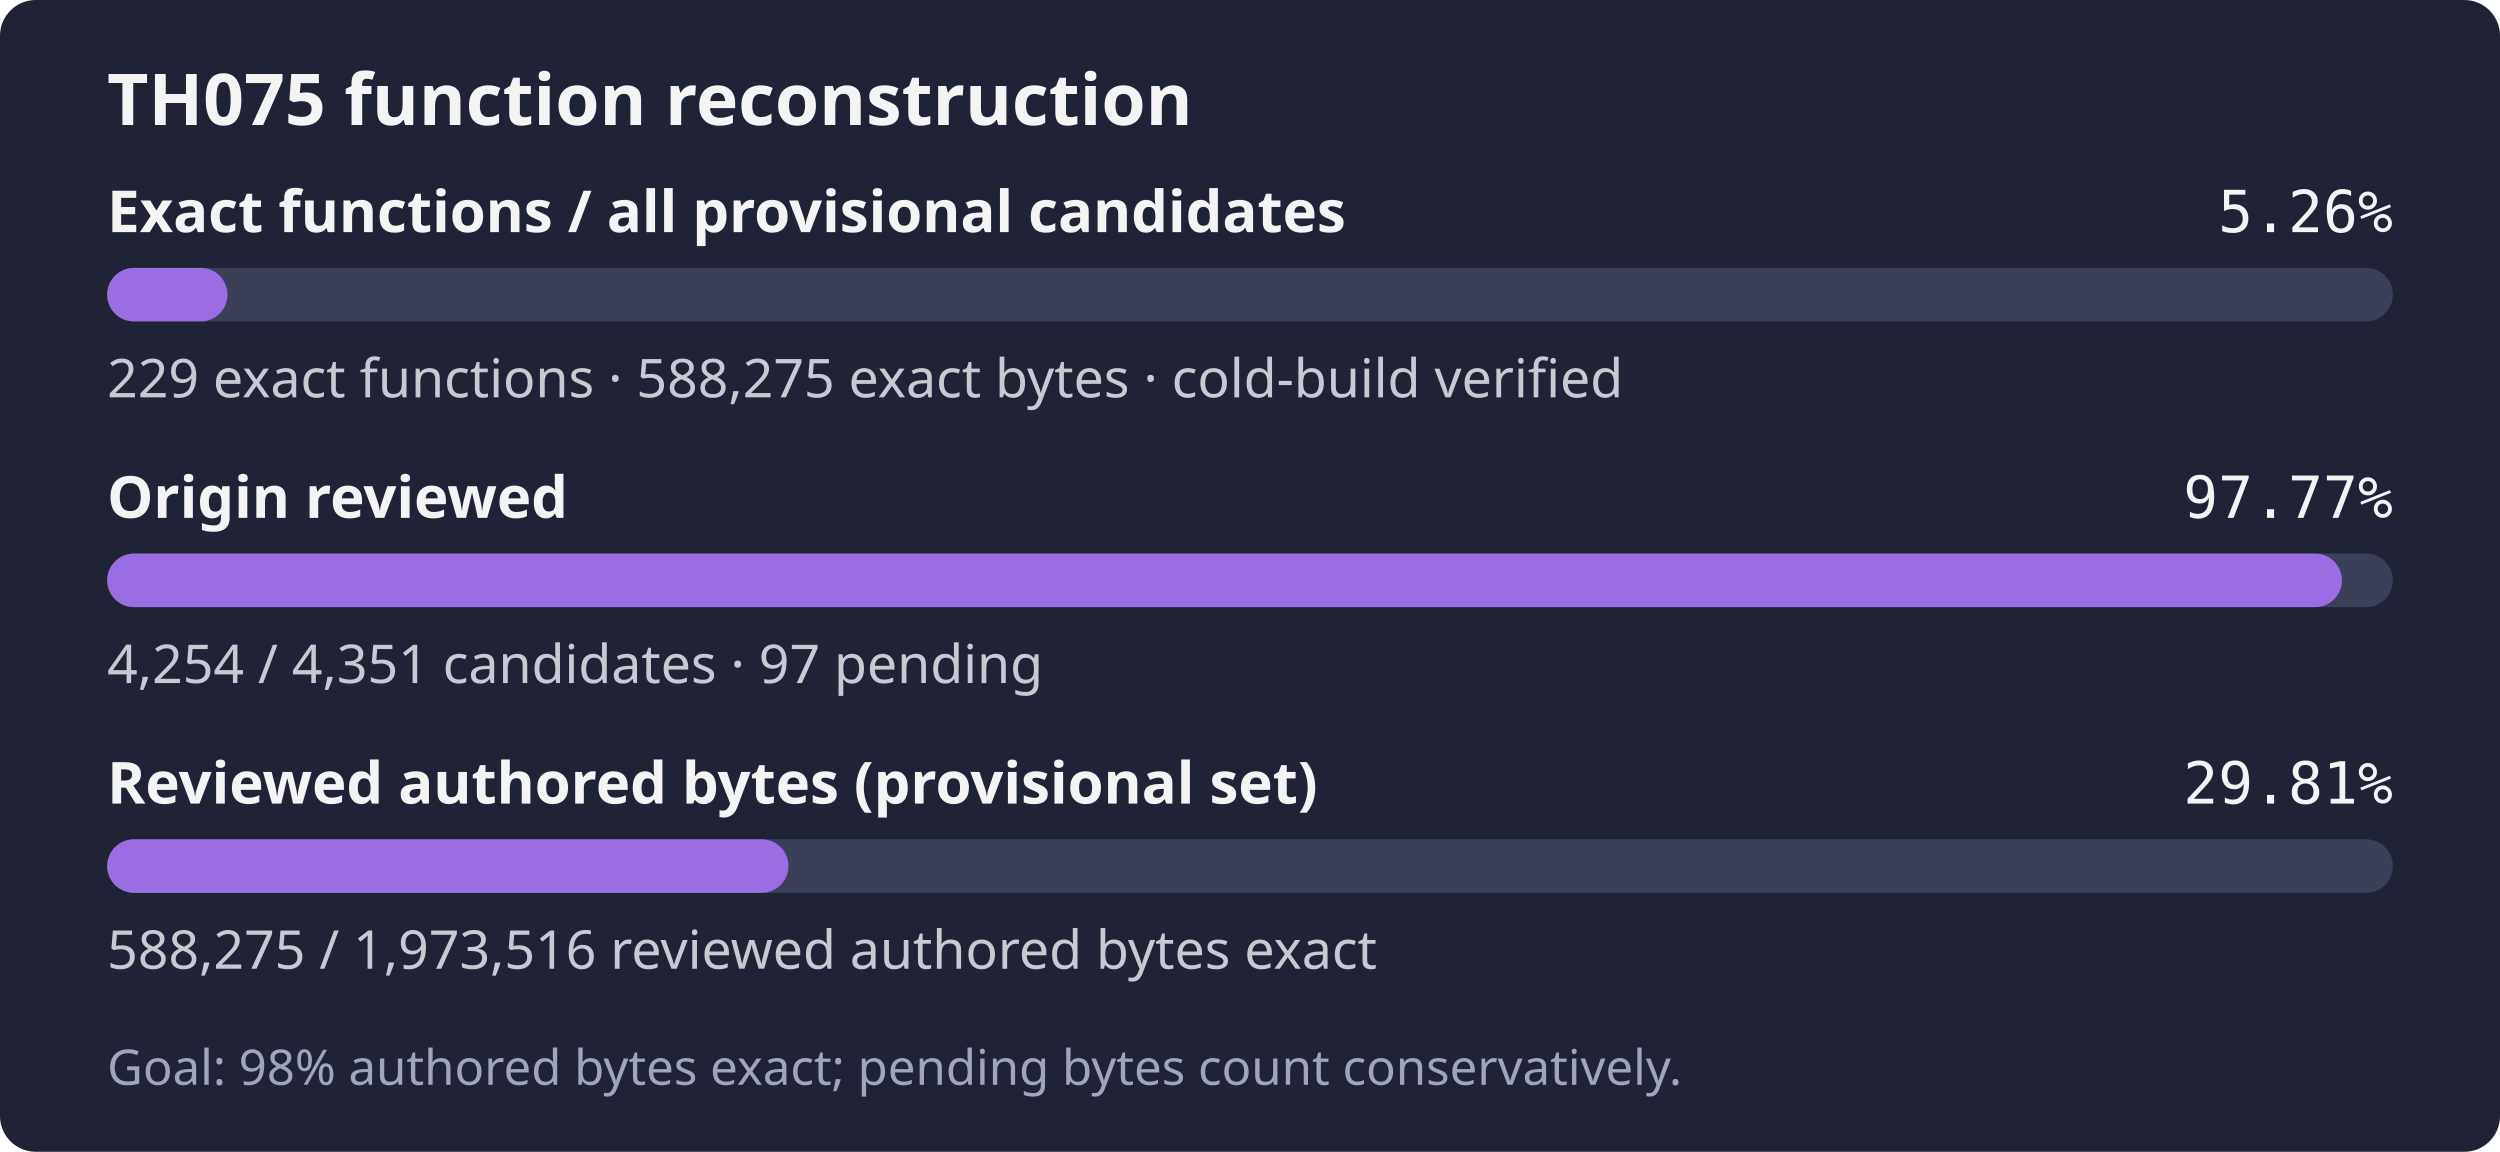
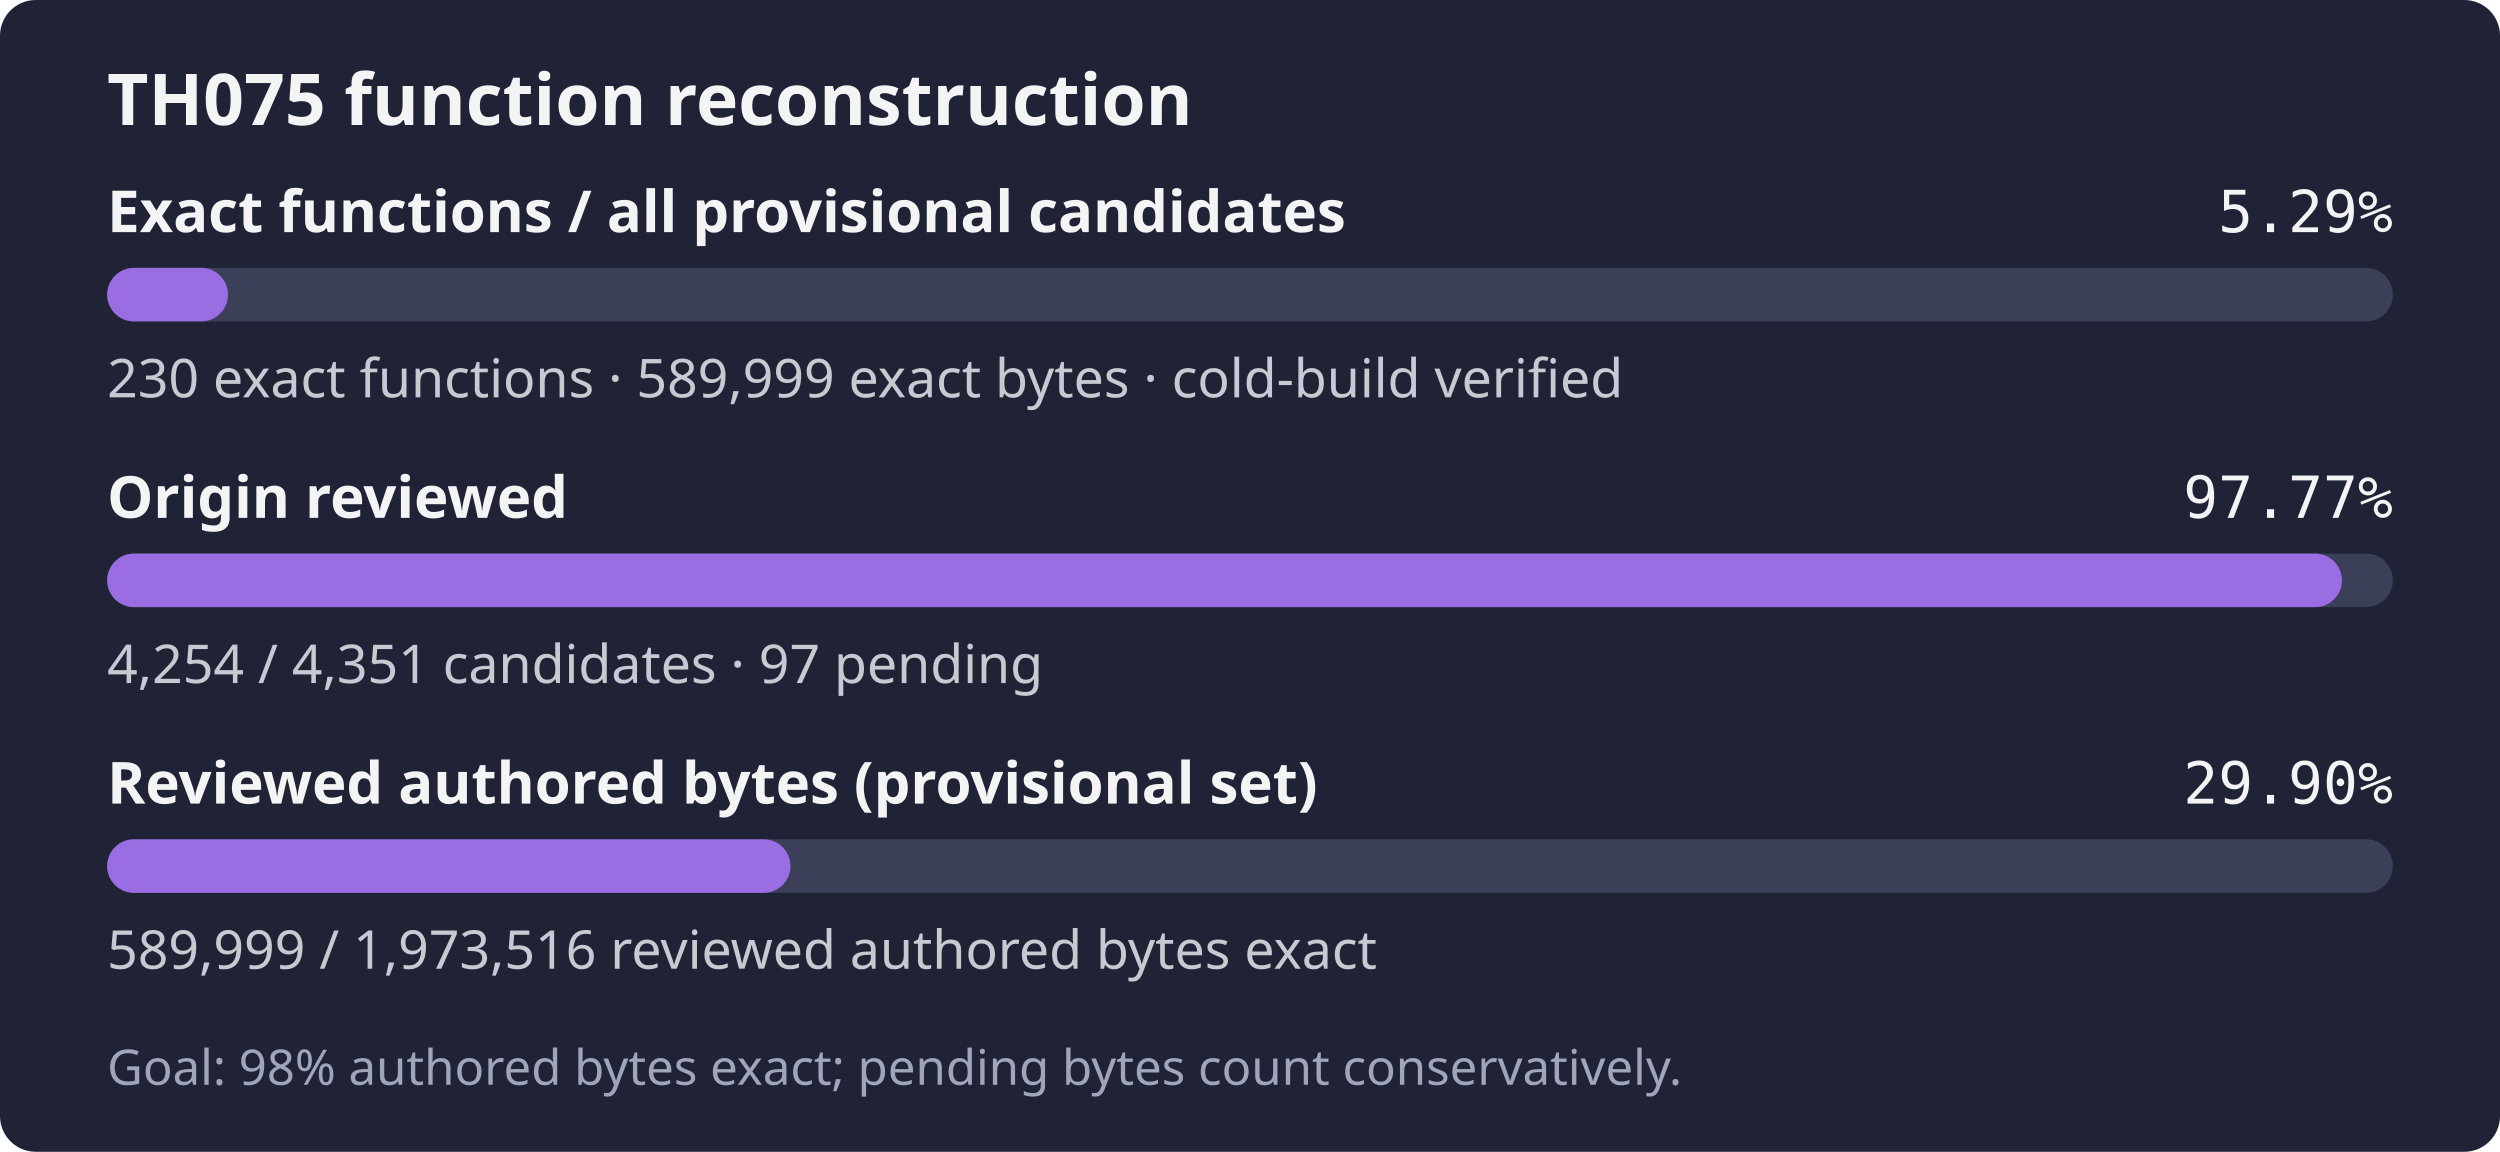
- <svg xmlns="http://www.w3.org/2000/svg" width="560" height="258" role="img" aria-label="TH075: 229 exact functions, 588,275 exact bytes; 4,254 of 4,351 candidates reviewed; Goal: 98% authored bytes exact; pending bytes count conservatively.">
+ <svg xmlns="http://www.w3.org/2000/svg" width="560" height="258" role="img" aria-label="TH075: 230 exact functions, 589,999 exact bytes; 4,254 of 4,351 candidates reviewed; Goal: 98% authored bytes exact; pending bytes count conservatively.">
  <rect width="560" height="258" rx="8" fill="#1f2335" />
  <text x="24" y="28" fill="#f4f4f5" font-family="sans-serif" font-size="16" font-weight="600">TH075 function reconstruction</text>
  <text x="24" y="52" fill="#f4f4f5" font-family="sans-serif" font-size="13" font-weight="600">Exact functions / all provisional candidates</text>
-   <text x="536" y="52" fill="#f4f4f5" text-anchor="end" font-family="monospace" font-size="13">5.26%</text>
+   <text x="536" y="52" fill="#f4f4f5" text-anchor="end" font-family="monospace" font-size="13">5.29%</text>
  <rect x="24" y="60" width="512" height="12" rx="6" fill="#3b4058" />
-   <rect x="24" y="60" width="26.95" height="12" rx="6" fill="#9b6de3" />
-   <text x="24" y="89" fill="#c8cad2" font-family="sans-serif" font-size="12">229 exact functions · 588,275 exact bytes · cold-build verified</text>
+   <rect x="24" y="60" width="27.07" height="12" rx="6" fill="#9b6de3" />
+   <text x="24" y="89" fill="#c8cad2" font-family="sans-serif" font-size="12">230 exact functions · 589,999 exact bytes · cold-build verified</text>
  <text x="24" y="116" fill="#f4f4f5" font-family="sans-serif" font-size="13" font-weight="600">Origin reviewed</text>
  <text x="536" y="116" fill="#f4f4f5" text-anchor="end" font-family="monospace" font-size="13">97.77%</text>
  <rect x="24" y="124" width="512" height="12" rx="6" fill="#3b4058" />
  <rect x="24" y="124" width="500.59" height="12" rx="6" fill="#9b6de3" />
  <text x="24" y="153" fill="#c8cad2" font-family="sans-serif" font-size="12">4,254 / 4,351 candidates · 97 pending</text>
  <text x="24" y="180" fill="#f4f4f5" font-family="sans-serif" font-size="13" font-weight="600">Reviewed authored bytes (provisional set)</text>
-   <text x="536" y="180" fill="#f4f4f5" text-anchor="end" font-family="monospace" font-size="13">29.81%</text>
+   <text x="536" y="180" fill="#f4f4f5" text-anchor="end" font-family="monospace" font-size="13">29.90%</text>
  <rect x="24" y="188" width="512" height="12" rx="6" fill="#3b4058" />
-   <rect x="24" y="188" width="152.62" height="12" rx="6" fill="#9b6de3" />
-   <text x="24" y="217" fill="#c8cad2" font-family="sans-serif" font-size="12">588,275 / 1,973,516 reviewed authored bytes exact</text>
+   <rect x="24" y="188" width="153.07" height="12" rx="6" fill="#9b6de3" />
+   <text x="24" y="217" fill="#c8cad2" font-family="sans-serif" font-size="12">589,999 / 1,973,516 reviewed authored bytes exact</text>
  <text x="24" y="243" fill="#a0a5ba" font-family="sans-serif" font-size="11">Goal: 98% authored bytes exact; pending bytes count conservatively.</text>
</svg>
